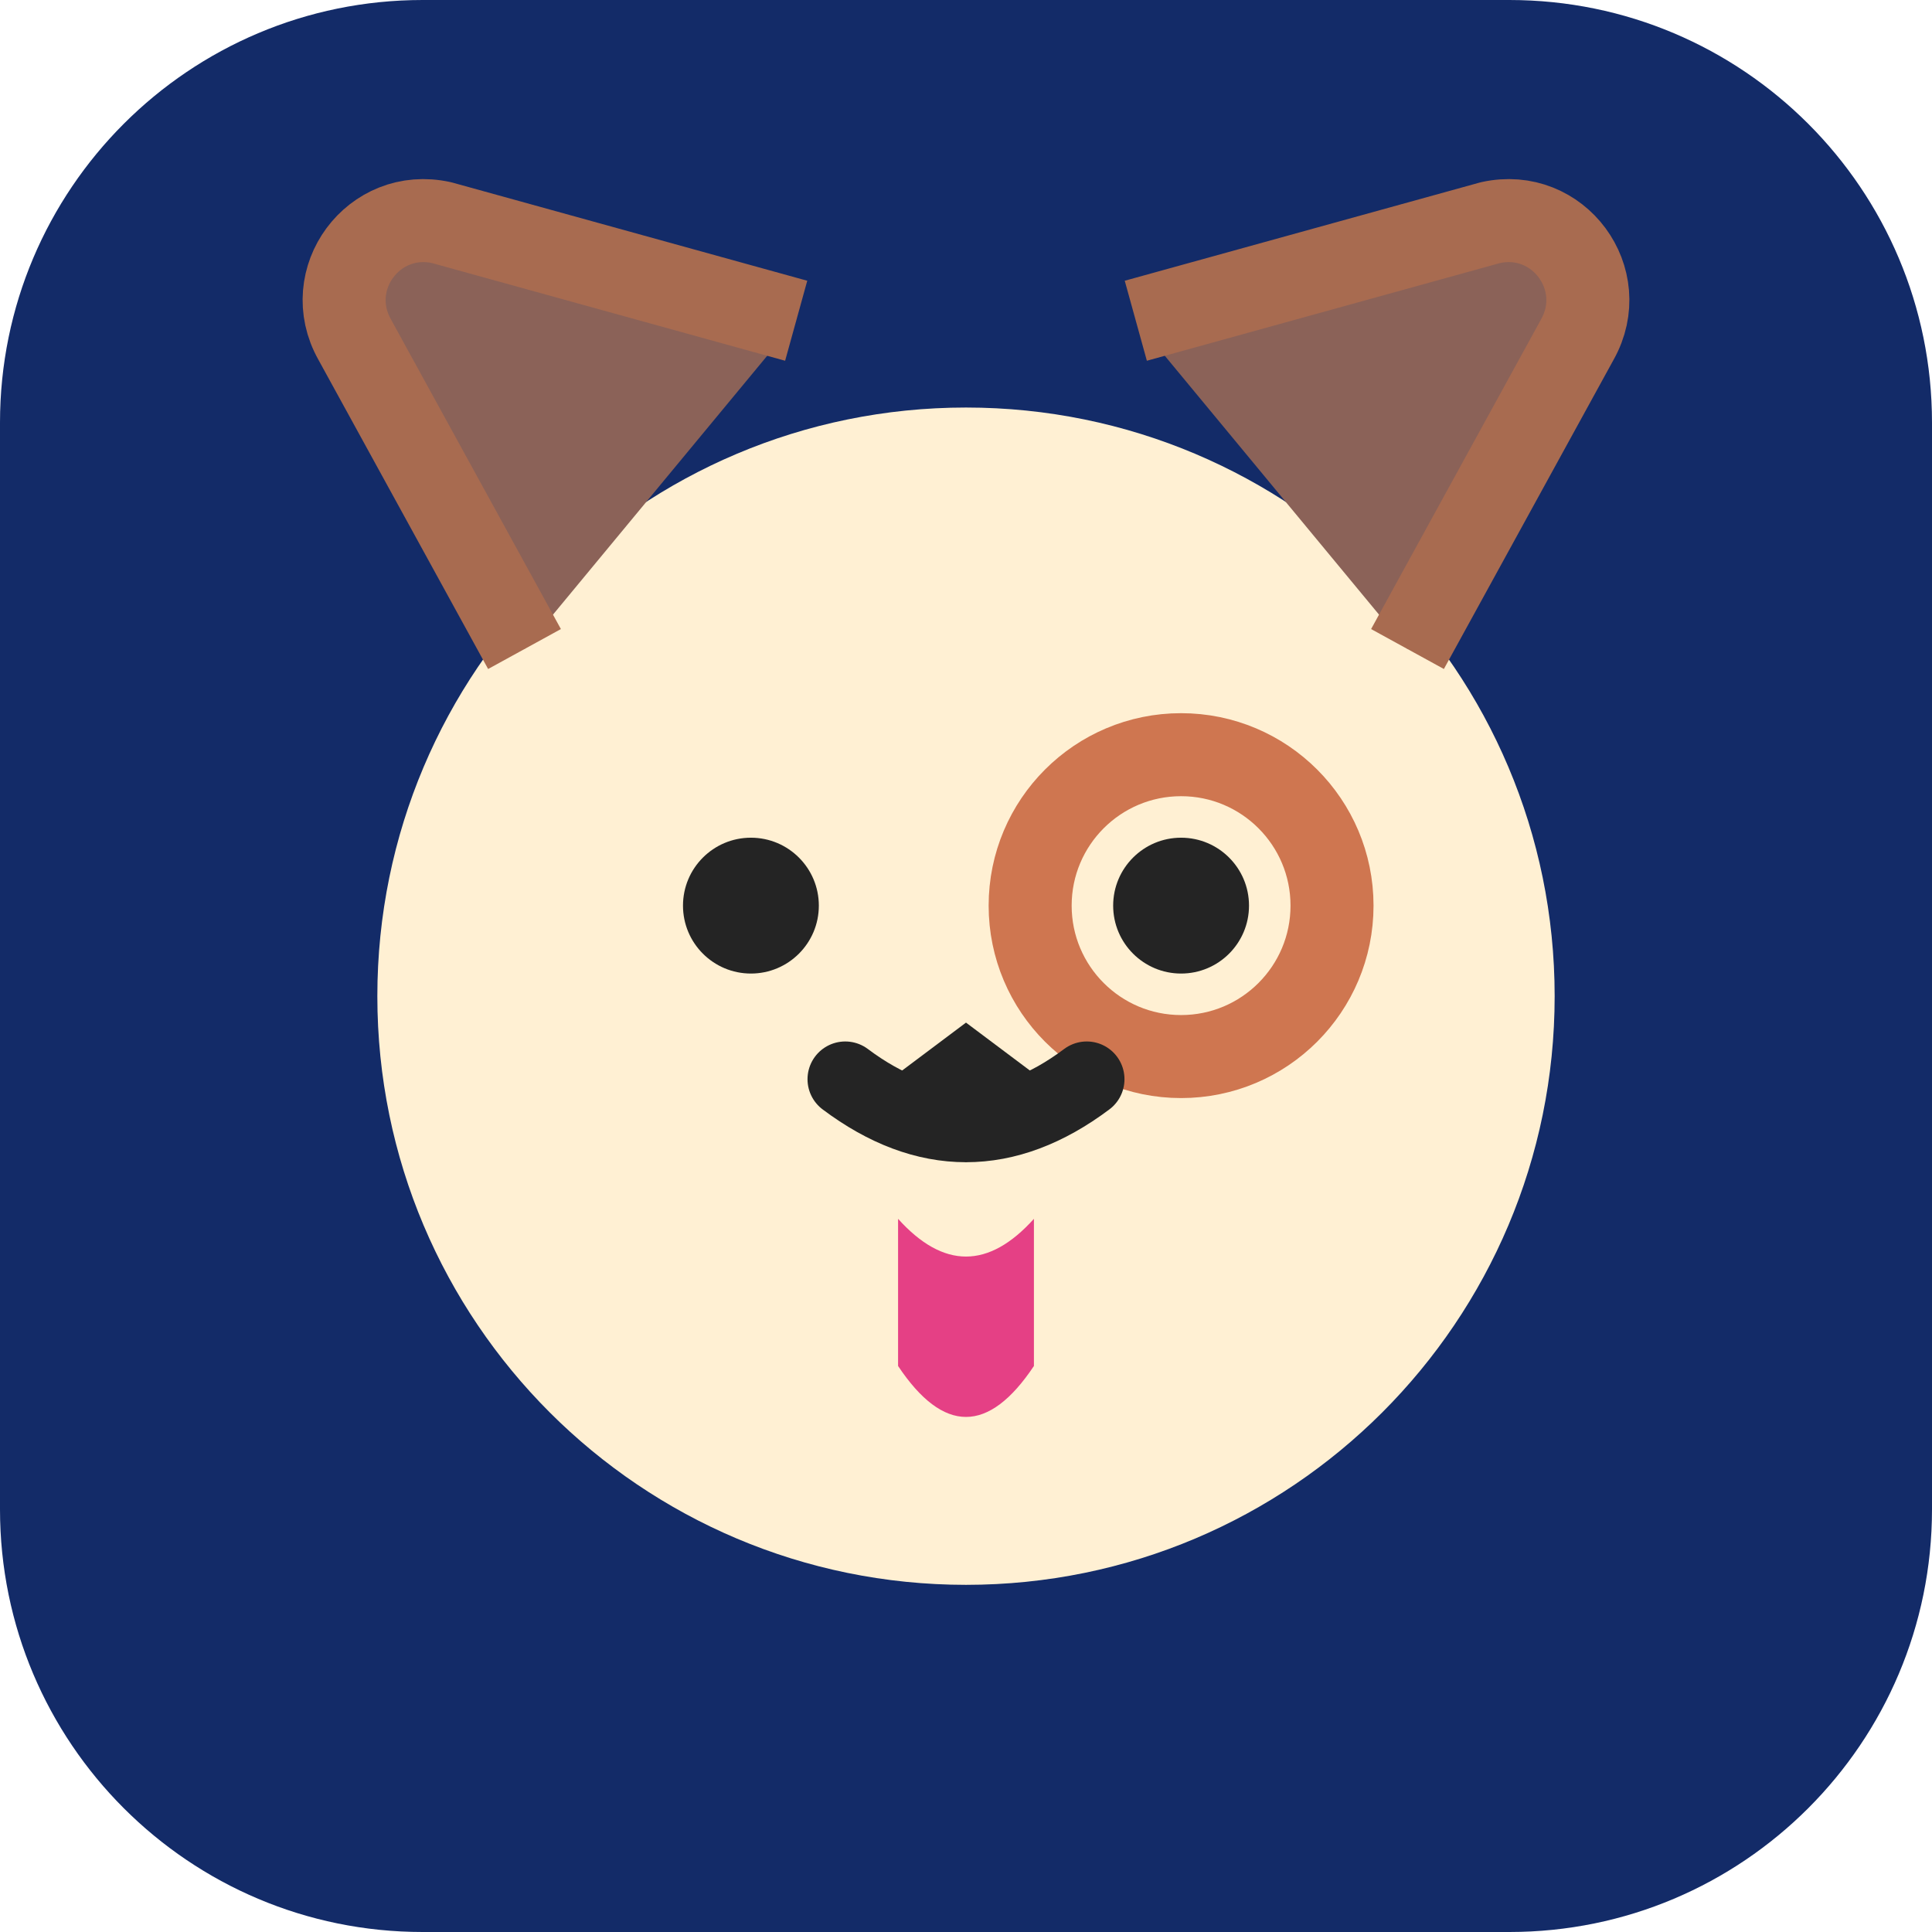
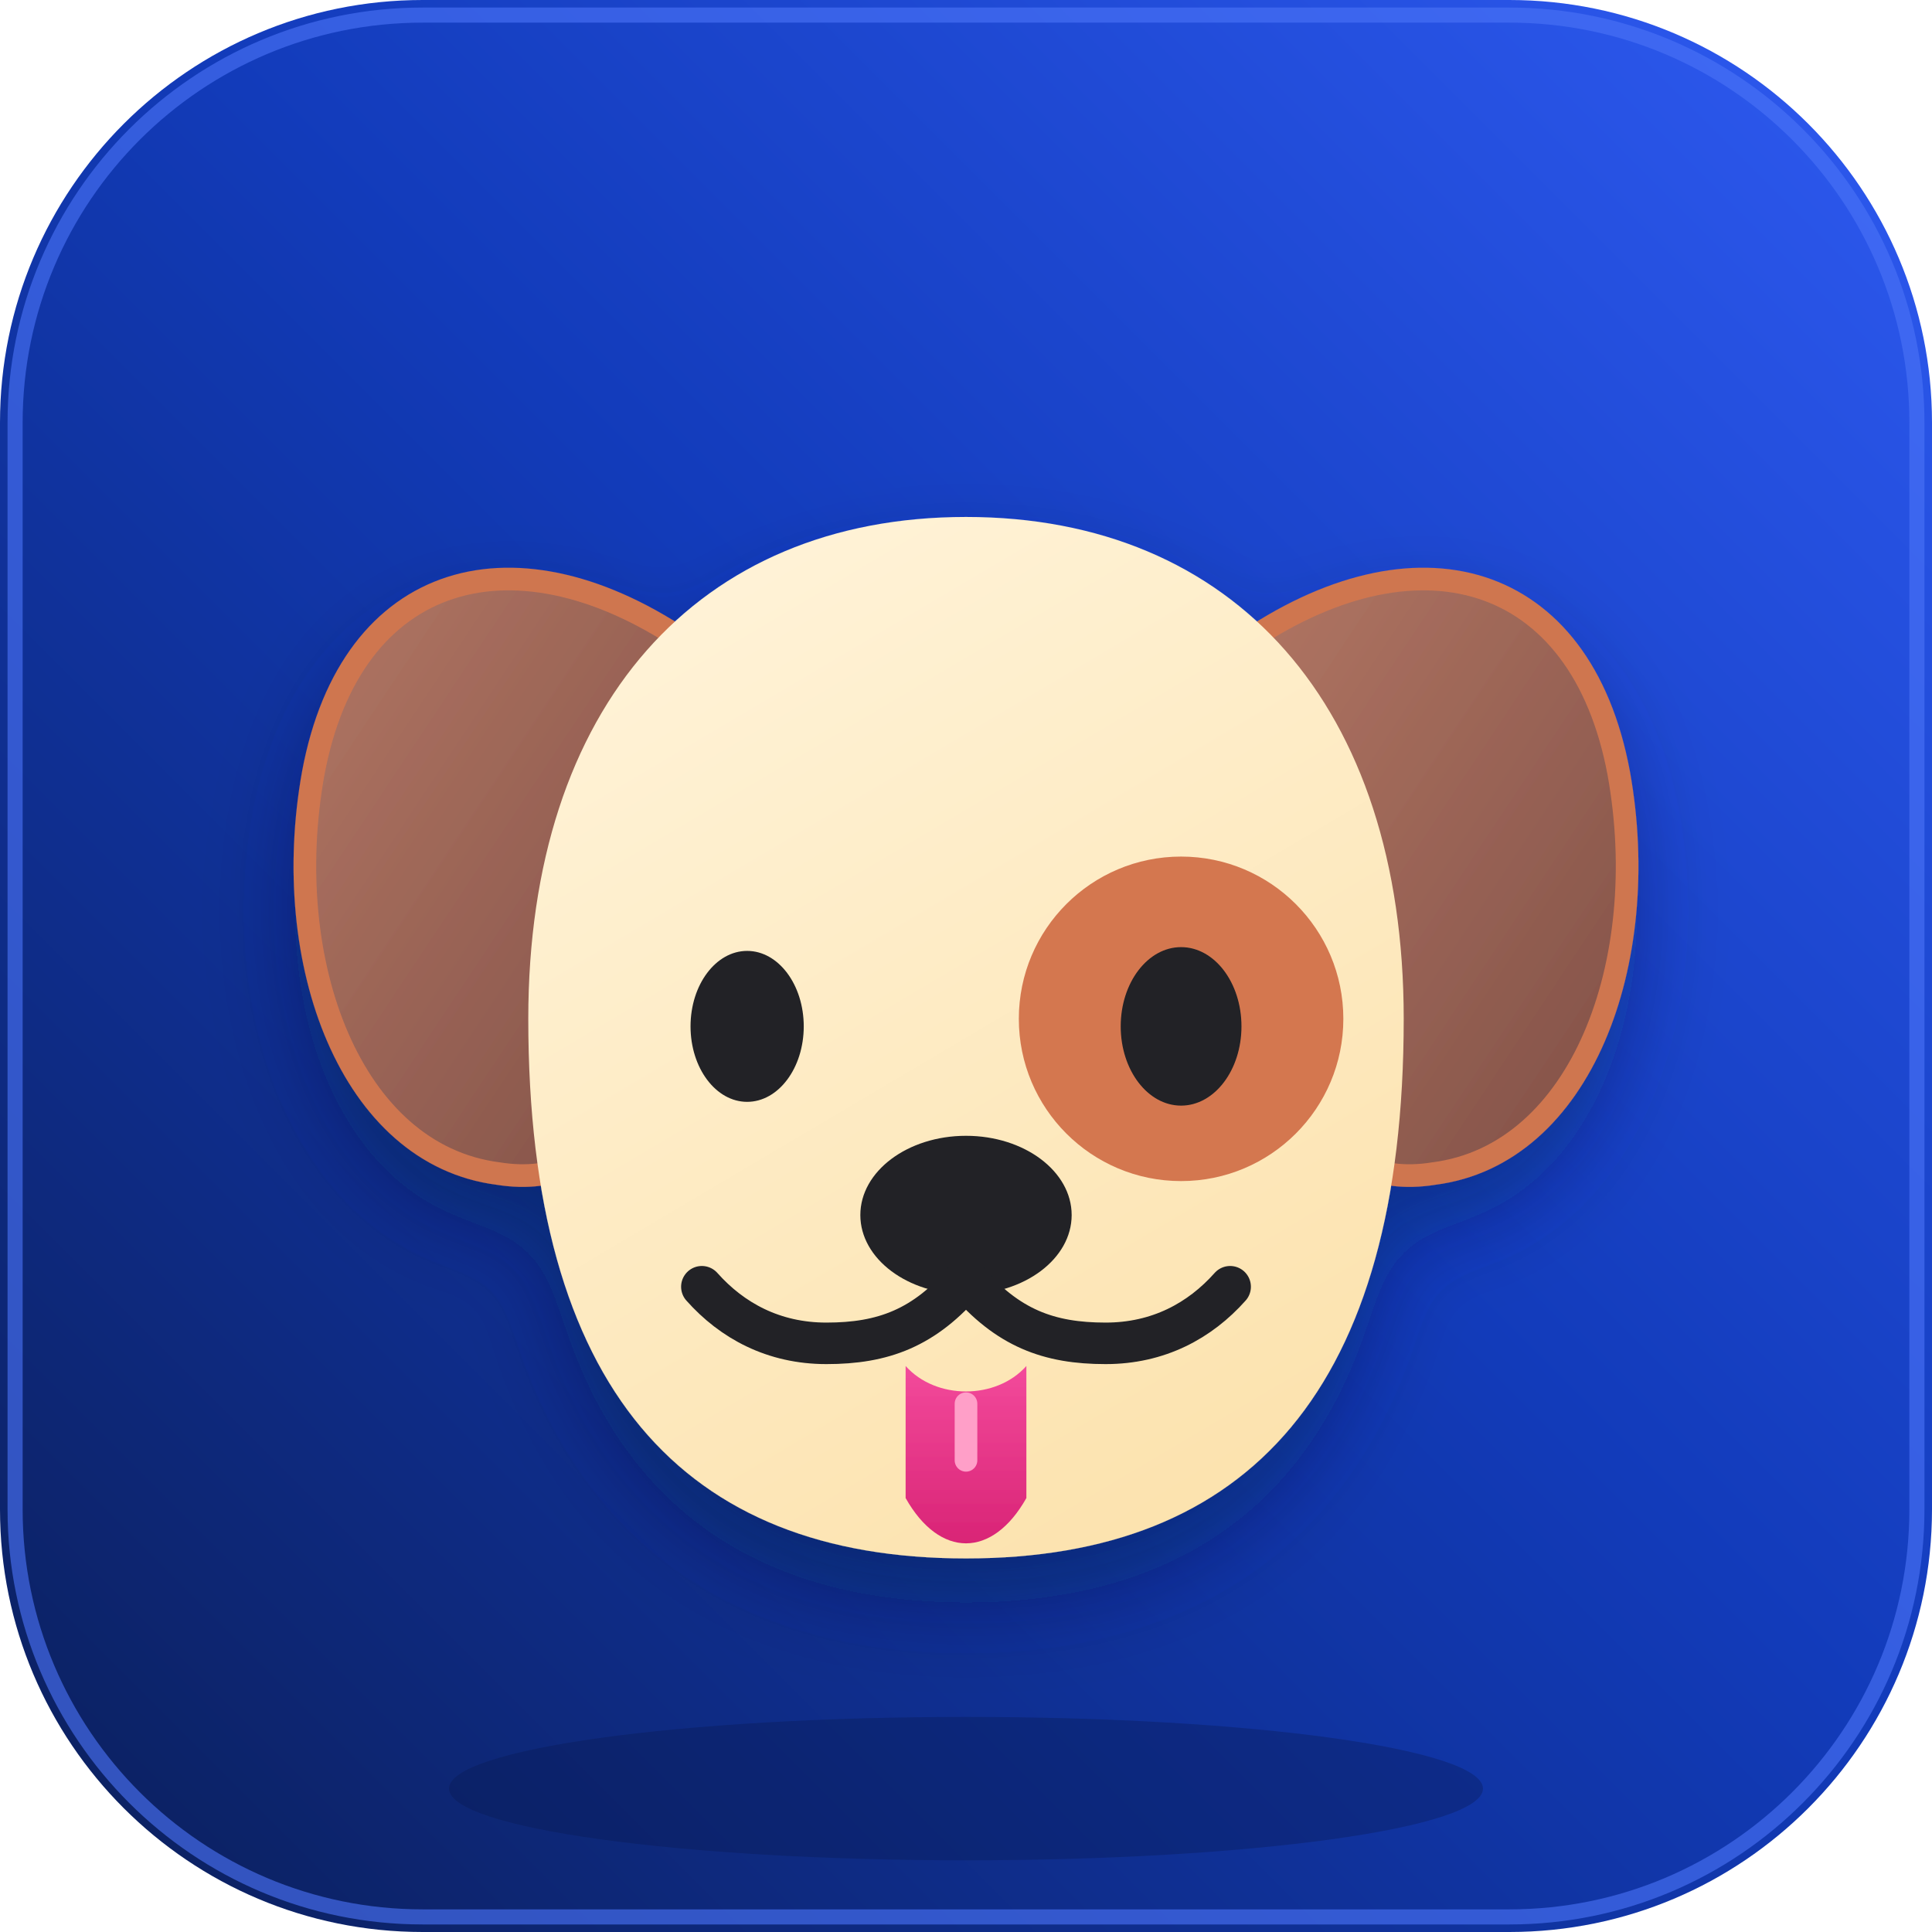
- <svg xmlns="http://www.w3.org/2000/svg" viewBox="0 0 512 512">
-   <rect width="512" height="512" rx="112" fill="#132b68" />
-   <circle cx="256" cy="264" r="156" fill="#fff0d3" />
-   <path d="M139 172 94 90c-9-16 5-35 23-31l94 26M373 172l45-82c9-16-5-35-23-31l-94 26" fill="#8b6258" stroke="#a86b50" stroke-width="22" stroke-linejoin="round" />
-   <circle cx="199" cy="240" r="18" fill="#242424" />
-   <circle cx="313" cy="240" r="18" fill="#242424" />
-   <circle cx="313" cy="240" r="40" fill="none" stroke="#cf7650" stroke-width="22" />
-   <path d="M224 286q32 24 64 0" fill="none" stroke="#242424" stroke-width="20" stroke-linecap="round" />
-   <path d="M256 271l-24 18 24 19 24-19z" fill="#242424" />
-   <path d="M238 323q18 20 36 0v39q-18 27-36 0z" fill="#e54085" />
+ <svg xmlns="http://www.w3.org/2000/svg" viewBox="0 0 512 512" role="img" aria-label="FindMyPet India dog icon">
+   <defs>
+     <linearGradient id="bg" x1="0" y1="1" x2="1" y2="0">
+       <stop offset="0" stop-color="#0b1e58" />
+       <stop offset=".54" stop-color="#123bba" />
+       <stop offset="1" stop-color="#2f5bf3" />
+     </linearGradient>
+     <linearGradient id="face" x1=".25" y1="0" x2=".75" y2="1">
+       <stop stop-color="#fff3d8" />
+       <stop offset="1" stop-color="#fce2ad" />
+     </linearGradient>
+     <linearGradient id="ear" x1="0" y1="0" x2="1" y2="1">
+       <stop stop-color="#b27663" />
+       <stop offset="1" stop-color="#805047" />
+     </linearGradient>
+     <linearGradient id="tongue" x1="0" y1="0" x2="0" y2="1">
+       <stop stop-color="#f34a9b" />
+       <stop offset="1" stop-color="#d92476" />
+     </linearGradient>
+     <filter id="shadow" x="-30%" y="-30%" width="160%" height="160%">
+       <feDropShadow dx="0" dy="12" stdDeviation="11" flood-color="#071443" flood-opacity=".36" />
+     </filter>
+   </defs>
+   <rect width="512" height="512" rx="112" fill="url(#bg)" />
+   <rect x="4" y="4" width="504" height="504" rx="108" fill="none" stroke="#4b73f7" stroke-opacity=".62" stroke-width="4" />
+   <ellipse cx="256" cy="474" rx="137" ry="19" fill="#07164a" opacity=".32" />
+   <g filter="url(#shadow)">
+     <path d="M183 171C137 139 93 151 83 205c-9 50 10 101 49 106 31 5 44-25 54-70z" fill="url(#ear)" stroke="#cf7650" stroke-width="6" />
+     <path d="M329 171c46-32 90-20 100 34 9 50-10 101-49 106-31 5-44-25-54-70z" fill="url(#ear)" stroke="#cf7650" stroke-width="6" />
+     <path d="M256 137c-71 0-116 50-116 133 0 98 41 143 116 143s116-45 116-143c0-83-45-133-116-133z" fill="url(#face)" />
+     <ellipse cx="198" cy="272" rx="15" ry="20" fill="#202125" />
+     <circle cx="313" cy="270" r="43" fill="#d47750" />
+     <ellipse cx="313" cy="272" rx="16" ry="21" fill="#202125" />
+     <ellipse cx="256" cy="322" rx="28" ry="21" fill="#202125" />
+     <path d="M256 339c-11 13-22 17-37 17-14 0-25-6-33-15M256 339c11 13 22 17 37 17 14 0 25-6 33-15" fill="none" stroke="#202125" stroke-width="11" stroke-linecap="round" />
+     <path d="M240 362c8 9 24 9 32 0v35c-9 16-23 16-32 0z" fill="url(#tongue)" />
+     <path d="M256 372v15" stroke="#ff9fc8" stroke-width="6" stroke-linecap="round" />
+   </g>
</svg>
